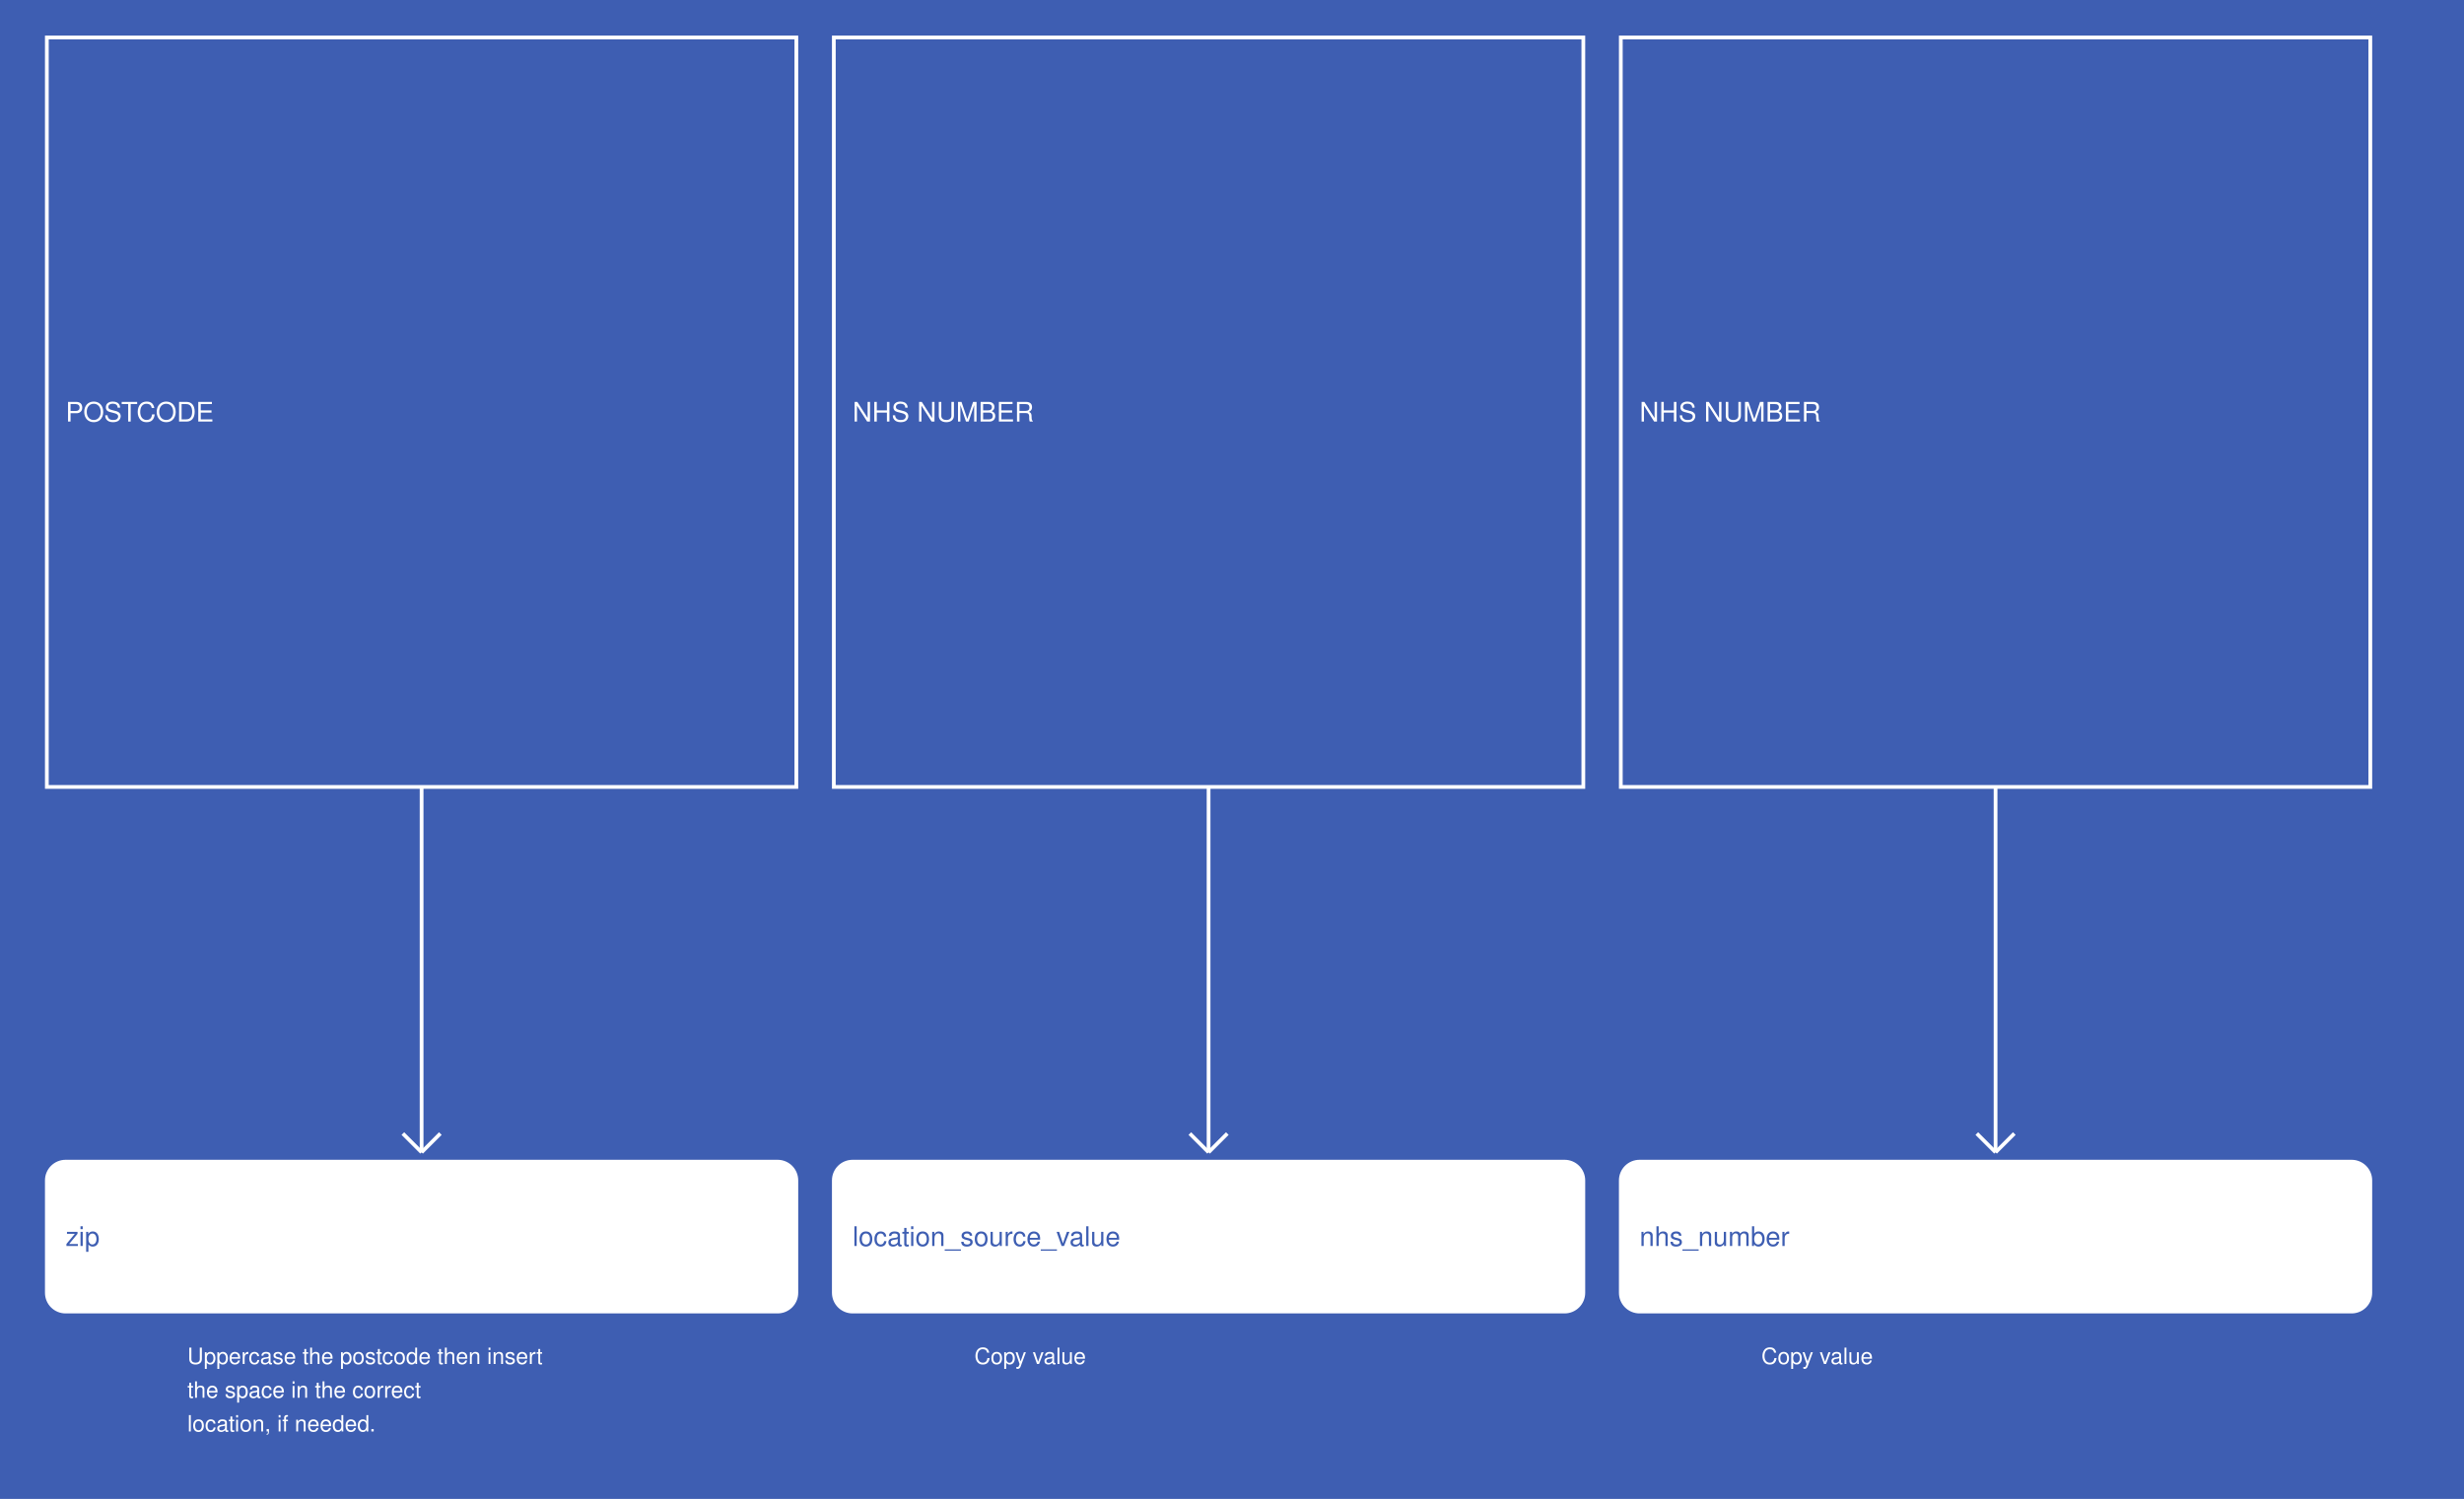
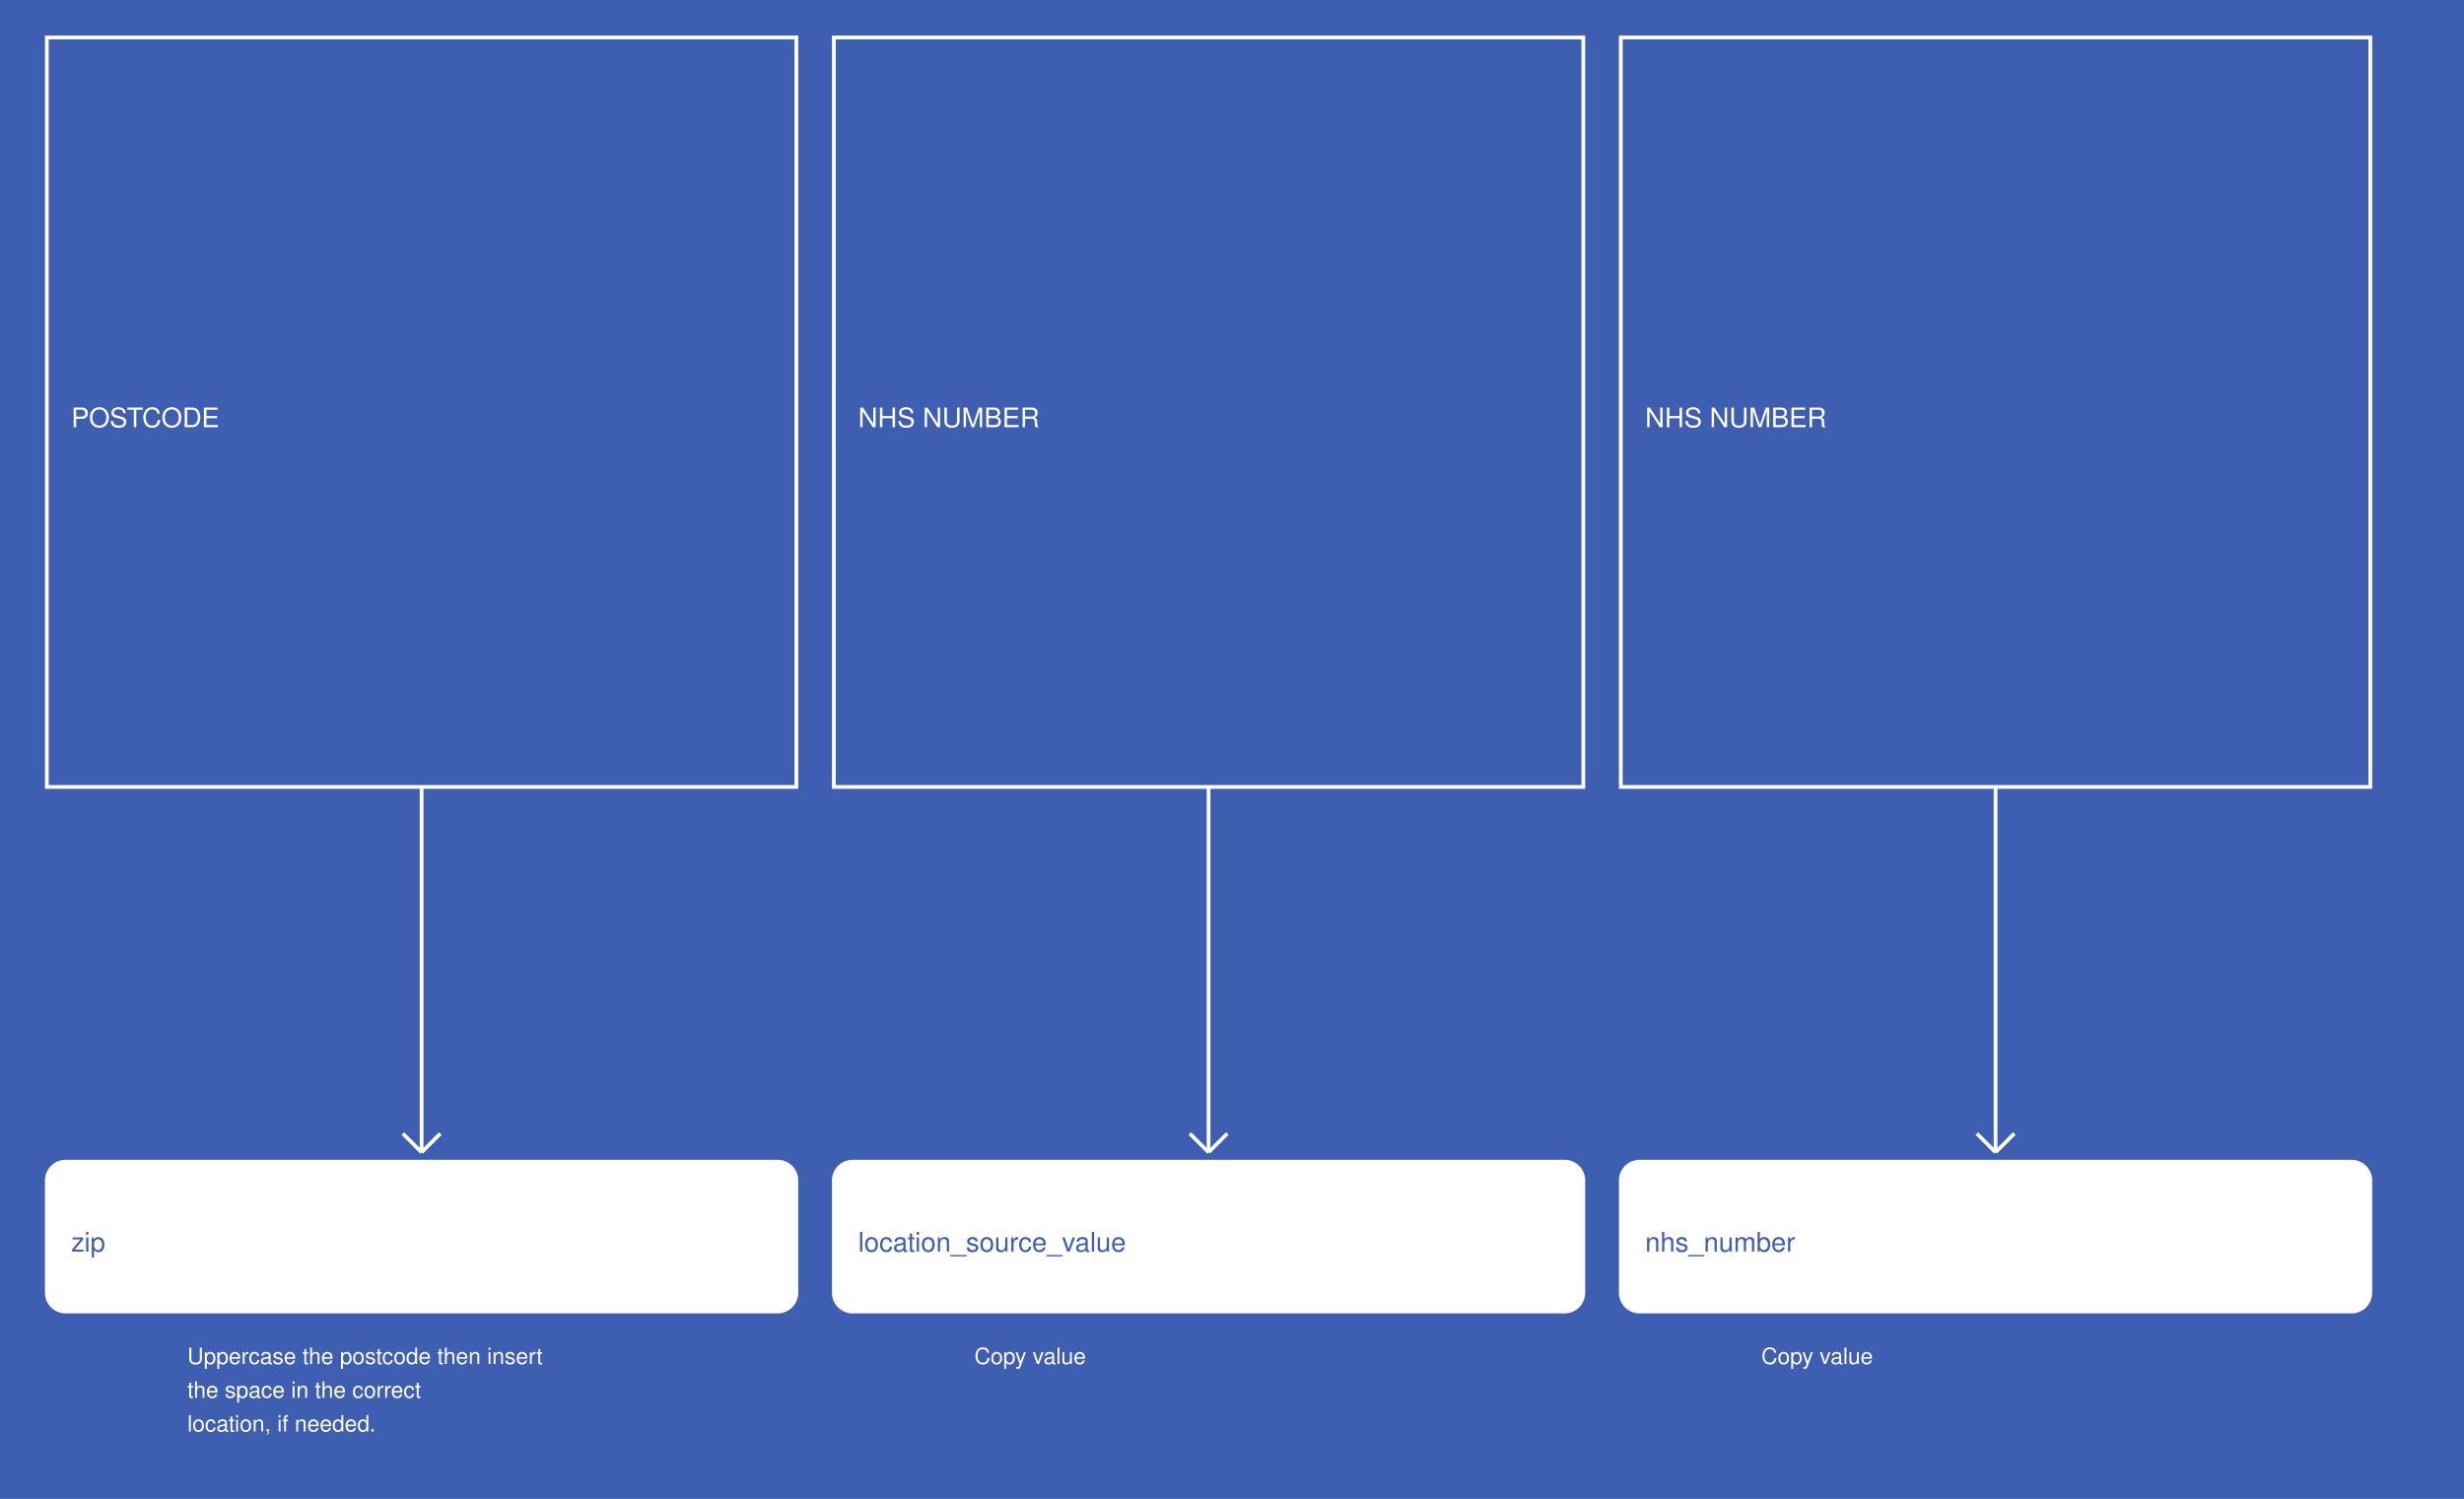
<svg xmlns="http://www.w3.org/2000/svg" width="1315" height="800">
  <rect width="100%" height="100%" fill="#3E5EB2" />
  <g>
    <rect x="25" y="20" width="400" height="400" fill="#3E5EB2" stroke="white" stroke-width="2" />
-     <text x="35" y="225" fill="white" font-family="Helvetica" font-size="1.2em" text-anchor="start">POSTCODE</text>
+     <text x="38" y="228" fill="white" font-family="Helvetica" font-size="1.2em" text-anchor="start">POSTCODE</text>
  </g>
  <g>
    <line x1="225" y1="420" x2="225" y2="615" stroke="white" stroke-width="2" />
    <line x1="215" y1="605" x2="225" y2="615" stroke="white" stroke-width="2" />
    <line x1="235" y1="605" x2="225" y2="615" stroke="white" stroke-width="2" />
    <text x="100" y="728" fill="white" font-size="1em" font-family="Helvetica">Uppercase the postcode then insert</text>
    <text x="100" y="746" fill="white" font-size="1em" font-family="Helvetica">the space in the correct</text>
    <text x="100" y="764" fill="white" font-size="1em" font-family="Helvetica">location, if needed.</text>
  </g>
  <g>
    <rect x="25" y="620" width="400" height="80" fill="white" stroke="white" stroke-width="2" rx="10" />
-     <text x="35" y="665" fill="#3E5EB2" font-family="Helvetica" font-size="1.2em" text-anchor="start">zip</text>
+     <text x="38" y="668" fill="#3E5EB2" font-family="Helvetica" font-size="1.2em" text-anchor="start">zip</text>
  </g>
  <g>
    <rect x="445" y="20" width="400" height="400" fill="#3E5EB2" stroke="white" stroke-width="2" />
-     <text x="455" y="225" fill="white" font-family="Helvetica" font-size="1.2em" text-anchor="start">NHS NUMBER</text>
+     <text x="458" y="228" fill="white" font-family="Helvetica" font-size="1.2em" text-anchor="start">NHS NUMBER</text>
  </g>
  <g>
    <line x1="645" y1="420" x2="645" y2="615" stroke="white" stroke-width="2" />
    <line x1="635" y1="605" x2="645" y2="615" stroke="white" stroke-width="2" />
    <line x1="655" y1="605" x2="645" y2="615" stroke="white" stroke-width="2" />
    <text x="520" y="728" fill="white" font-size="1em" font-family="Helvetica">Copy value</text>
  </g>
  <g>
    <rect x="445" y="620" width="400" height="80" fill="white" stroke="white" stroke-width="2" rx="10" />
-     <text x="455" y="665" fill="#3E5EB2" font-family="Helvetica" font-size="1.2em" text-anchor="start">location_source_value</text>
+     <text x="458" y="668" fill="#3E5EB2" font-family="Helvetica" font-size="1.2em" text-anchor="start">location_source_value</text>
  </g>
  <g>
    <rect x="865" y="20" width="400" height="400" fill="#3E5EB2" stroke="white" stroke-width="2" />
-     <text x="875" y="225" fill="white" font-family="Helvetica" font-size="1.2em" text-anchor="start">NHS NUMBER</text>
+     <text x="878" y="228" fill="white" font-family="Helvetica" font-size="1.2em" text-anchor="start">NHS NUMBER</text>
  </g>
  <g>
    <line x1="1065" y1="420" x2="1065" y2="615" stroke="white" stroke-width="2" />
    <line x1="1055" y1="605" x2="1065" y2="615" stroke="white" stroke-width="2" />
    <line x1="1075" y1="605" x2="1065" y2="615" stroke="white" stroke-width="2" />
    <text x="940" y="728" fill="white" font-size="1em" font-family="Helvetica">Copy value</text>
  </g>
  <g>
    <rect x="865" y="620" width="400" height="80" fill="white" stroke="white" stroke-width="2" rx="10" />
-     <text x="875" y="665" fill="#3E5EB2" font-family="Helvetica" font-size="1.2em" text-anchor="start">nhs_number</text>
+     <text x="878" y="668" fill="#3E5EB2" font-family="Helvetica" font-size="1.2em" text-anchor="start">nhs_number</text>
  </g>
</svg>
